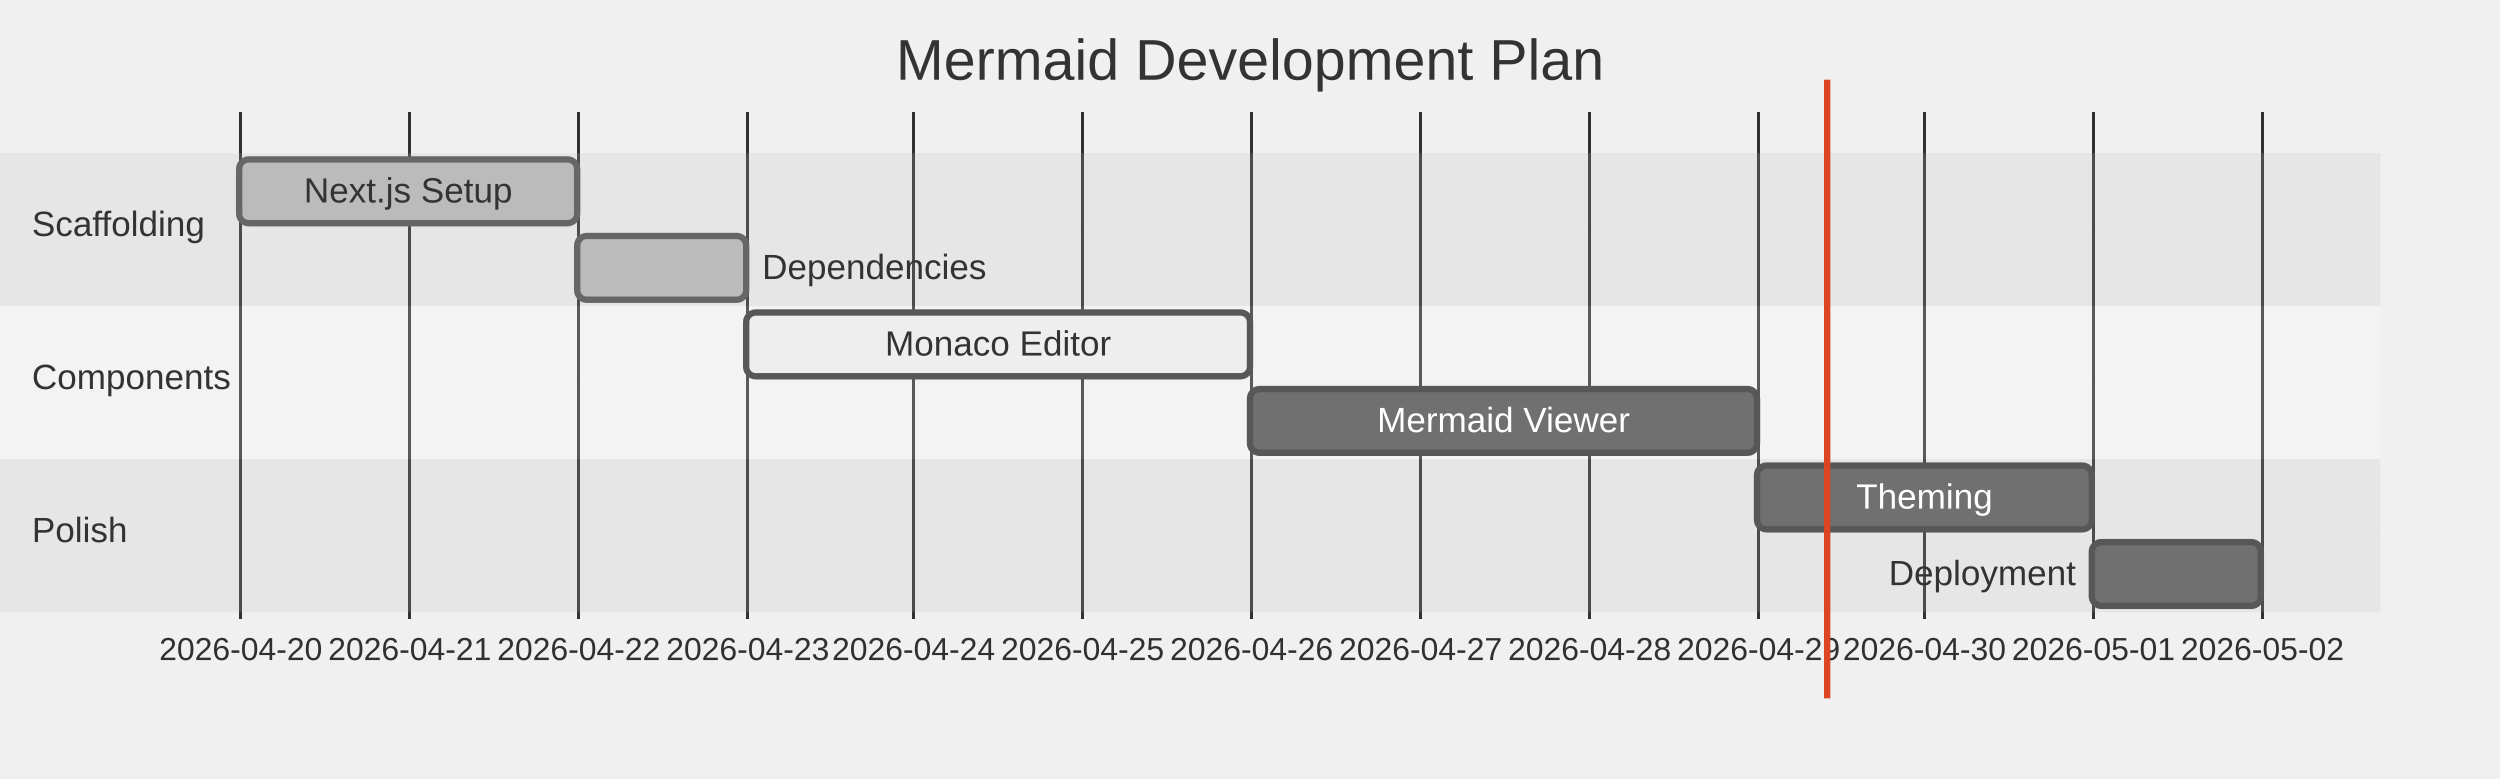
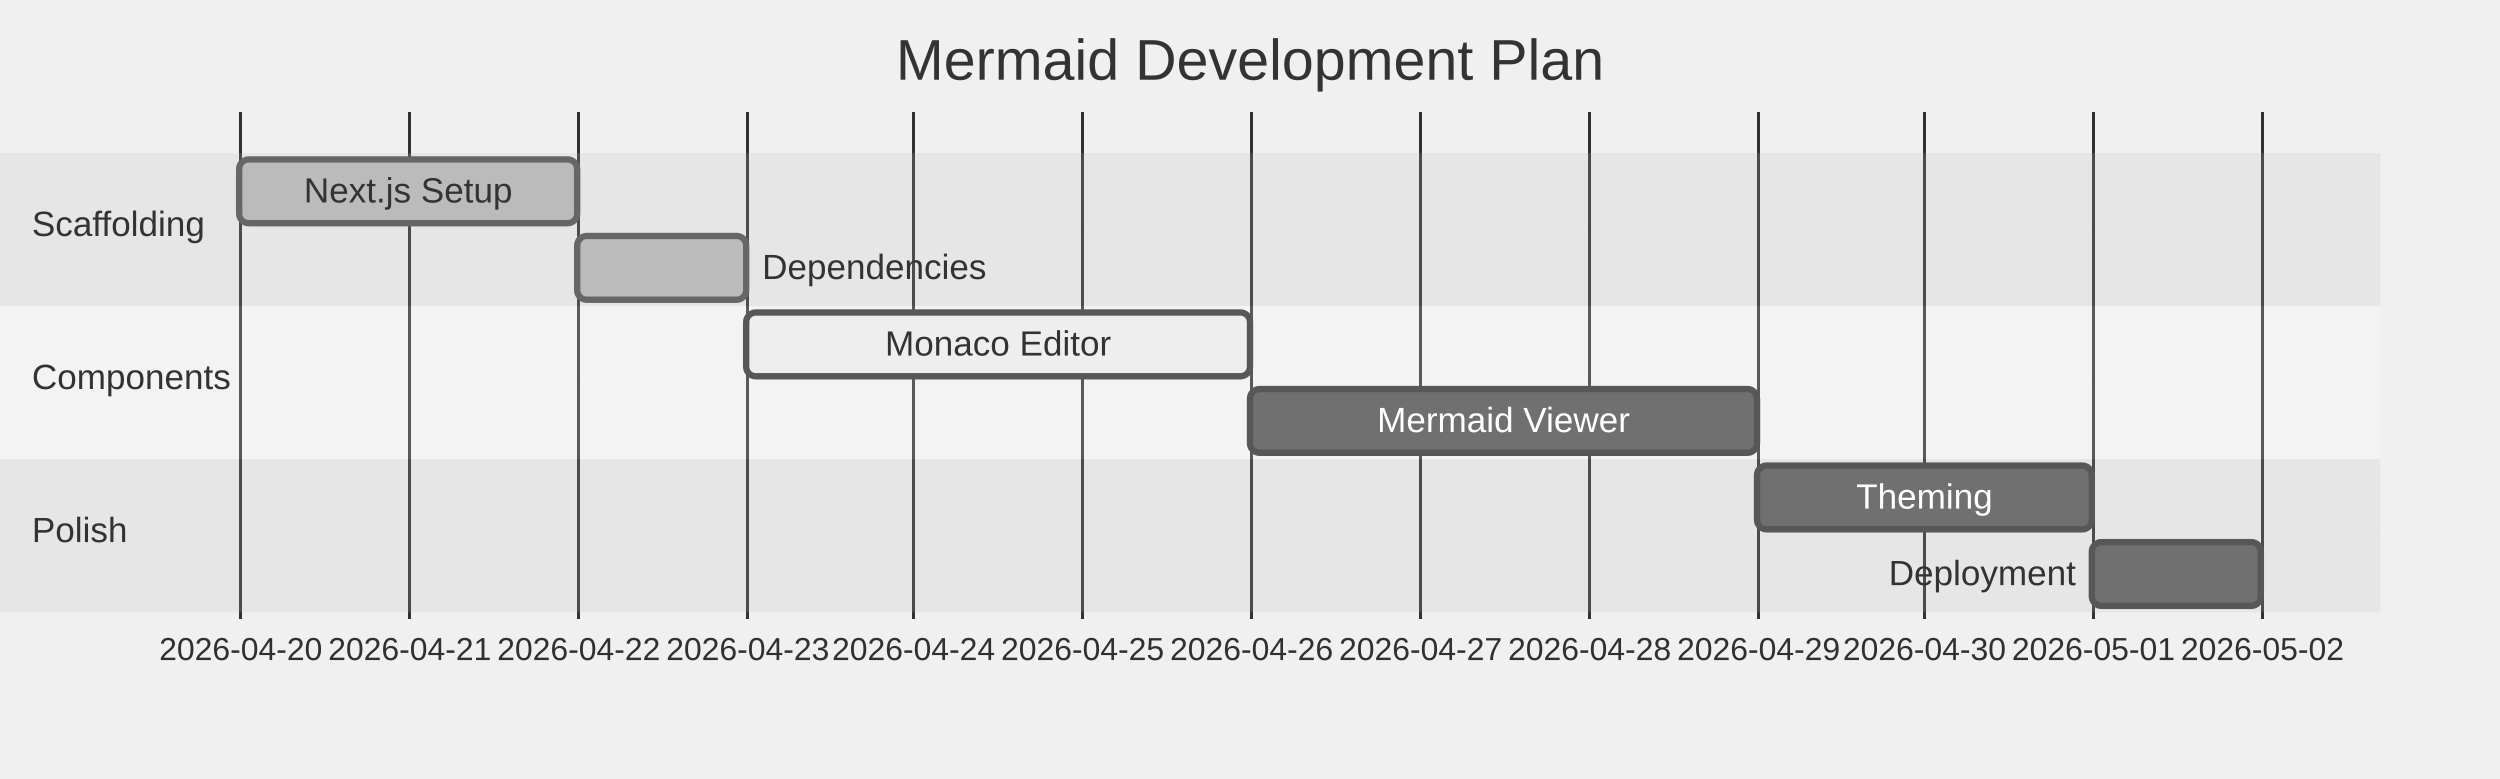
<svg xmlns="http://www.w3.org/2000/svg" id="my-svg" width="100%" viewBox="0 0 784 244" style="max-width: 784px; background-color: transparent;" role="graphics-document document" aria-roledescription="gantt">
  <style>#my-svg{font-family:"trebuchet ms",verdana,arial,sans-serif;font-size:16px;fill:#000000;}@keyframes edge-animation-frame{from{stroke-dashoffset:0;}}@keyframes dash{to{stroke-dashoffset:0;}}#my-svg .edge-animation-slow{stroke-dasharray:9,5!important;stroke-dashoffset:900;animation:dash 50s linear infinite;stroke-linecap:round;}#my-svg .edge-animation-fast{stroke-dasharray:9,5!important;stroke-dashoffset:900;animation:dash 20s linear infinite;stroke-linecap:round;}#my-svg .error-icon{fill:#552222;}#my-svg .error-text{fill:#552222;stroke:#552222;}#my-svg .edge-thickness-normal{stroke-width:1px;}#my-svg .edge-thickness-thick{stroke-width:3.5px;}#my-svg .edge-pattern-solid{stroke-dasharray:0;}#my-svg .edge-thickness-invisible{stroke-width:0;fill:none;}#my-svg .edge-pattern-dashed{stroke-dasharray:3;}#my-svg .edge-pattern-dotted{stroke-dasharray:2;}#my-svg .marker{fill:#666;stroke:#666;}#my-svg .marker.cross{stroke:#666;}#my-svg svg{font-family:"trebuchet ms",verdana,arial,sans-serif;font-size:16px;}#my-svg p{margin:0;}#my-svg .mermaid-main-font{font-family:"trebuchet ms",verdana,arial,sans-serif;}#my-svg .exclude-range{fill:#eeeeee;}#my-svg .section{stroke:none;opacity:0.2;}#my-svg .section0{fill:hsl(0, 0%, 73.922%);}#my-svg .section2{fill:hsl(0, 0%, 73.922%);}#my-svg .section1,#my-svg .section3{fill:white;opacity:0.2;}#my-svg .sectionTitle0{fill:#333;}#my-svg .sectionTitle1{fill:#333;}#my-svg .sectionTitle2{fill:#333;}#my-svg .sectionTitle3{fill:#333;}#my-svg .sectionTitle{text-anchor:start;font-family:"trebuchet ms",verdana,arial,sans-serif;}#my-svg .grid .tick{stroke:hsl(0, 0%, 90%);opacity:0.8;shape-rendering:crispEdges;}#my-svg .grid .tick text{font-family:"trebuchet ms",verdana,arial,sans-serif;fill:#000000;}#my-svg .grid path{stroke-width:0;}#my-svg .today{fill:none;stroke:#d42;stroke-width:2px;}#my-svg .task{stroke-width:2;}#my-svg .taskText{text-anchor:middle;font-family:"trebuchet ms",verdana,arial,sans-serif;}#my-svg .taskTextOutsideRight{fill:#333;text-anchor:start;font-family:"trebuchet ms",verdana,arial,sans-serif;}#my-svg .taskTextOutsideLeft{fill:#333;text-anchor:end;}#my-svg .task.clickable{cursor:pointer;}#my-svg .taskText.clickable{cursor:pointer;fill:#003163!important;font-weight:bold;}#my-svg .taskTextOutsideLeft.clickable{cursor:pointer;fill:#003163!important;font-weight:bold;}#my-svg .taskTextOutsideRight.clickable{cursor:pointer;fill:#003163!important;font-weight:bold;}#my-svg .taskText0,#my-svg .taskText1,#my-svg .taskText2,#my-svg .taskText3{fill:white;}#my-svg .task0,#my-svg .task1,#my-svg .task2,#my-svg .task3{fill:#707070;stroke:hsl(0, 0%, 33.922%);}#my-svg .taskTextOutside0,#my-svg .taskTextOutside2{fill:#333;}#my-svg .taskTextOutside1,#my-svg .taskTextOutside3{fill:#333;}#my-svg .active0,#my-svg .active1,#my-svg .active2,#my-svg .active3{fill:#eee;stroke:hsl(0, 0%, 33.922%);}#my-svg .activeText0,#my-svg .activeText1,#my-svg .activeText2,#my-svg .activeText3{fill:#333!important;}#my-svg .done0,#my-svg .done1,#my-svg .done2,#my-svg .done3{stroke:#666;fill:#bbb;stroke-width:2;}#my-svg .doneText0,#my-svg .doneText1,#my-svg .doneText2,#my-svg .doneText3{fill:#333!important;}#my-svg .doneText0.taskTextOutsideLeft,#my-svg .doneText0.taskTextOutsideRight,#my-svg .doneText1.taskTextOutsideLeft,#my-svg .doneText1.taskTextOutsideRight,#my-svg .doneText2.taskTextOutsideLeft,#my-svg .doneText2.taskTextOutsideRight,#my-svg .doneText3.taskTextOutsideLeft,#my-svg .doneText3.taskTextOutsideRight{fill:#333!important;}#my-svg .crit0,#my-svg .crit1,#my-svg .crit2,#my-svg .crit3{stroke:hsl(10.909, 73.333%, 40%);fill:#d42;stroke-width:2;}#my-svg .activeCrit0,#my-svg .activeCrit1,#my-svg .activeCrit2,#my-svg .activeCrit3{stroke:hsl(10.909, 73.333%, 40%);fill:#eee;stroke-width:2;}#my-svg .doneCrit0,#my-svg .doneCrit1,#my-svg .doneCrit2,#my-svg .doneCrit3{stroke:hsl(10.909, 73.333%, 40%);fill:#bbb;stroke-width:2;cursor:pointer;shape-rendering:crispEdges;}#my-svg .milestone{transform:rotate(45deg) scale(0.8,0.8);}#my-svg .milestoneText{font-style:italic;}#my-svg .doneCritText0,#my-svg .doneCritText1,#my-svg .doneCritText2,#my-svg .doneCritText3{fill:#333!important;}#my-svg .doneCritText0.taskTextOutsideLeft,#my-svg .doneCritText0.taskTextOutsideRight,#my-svg .doneCritText1.taskTextOutsideLeft,#my-svg .doneCritText1.taskTextOutsideRight,#my-svg .doneCritText2.taskTextOutsideLeft,#my-svg .doneCritText2.taskTextOutsideRight,#my-svg .doneCritText3.taskTextOutsideLeft,#my-svg .doneCritText3.taskTextOutsideRight{fill:#333!important;}#my-svg .vert{stroke:#d42;}#my-svg .vertText{font-size:15px;text-anchor:middle;fill:#d42!important;}#my-svg .activeCritText0,#my-svg .activeCritText1,#my-svg .activeCritText2,#my-svg .activeCritText3{fill:#333!important;}#my-svg .titleText{text-anchor:middle;font-size:18px;fill:#333;font-family:"trebuchet ms",verdana,arial,sans-serif;}#my-svg .node .neo-node{stroke:#999;}#my-svg [data-look="neo"].node rect,#my-svg [data-look="neo"].cluster rect,#my-svg [data-look="neo"].node polygon{stroke:url(#my-svg-gradient);filter:drop-shadow( 1px 2px 2px rgba(185,185,185,1));}#my-svg [data-look="neo"].node path{stroke:url(#my-svg-gradient);stroke-width:1px;}#my-svg [data-look="neo"].node .outer-path{filter:drop-shadow( 1px 2px 2px rgba(185,185,185,1));}#my-svg [data-look="neo"].node .neo-line path{stroke:#999;filter:none;}#my-svg [data-look="neo"].node circle{stroke:url(#my-svg-gradient);filter:drop-shadow( 1px 2px 2px rgba(185,185,185,1));}#my-svg [data-look="neo"].node circle .state-start{fill:#000000;}#my-svg [data-look="neo"].icon-shape .icon{fill:url(#my-svg-gradient);filter:drop-shadow( 1px 2px 2px rgba(185,185,185,1));}#my-svg [data-look="neo"].icon-shape .icon-neo path{stroke:url(#my-svg-gradient);filter:drop-shadow( 1px 2px 2px rgba(185,185,185,1));}#my-svg :root{--mermaid-font-family:"trebuchet ms",verdana,arial,sans-serif;}</style>
  <g />
  <g class="grid" transform="translate(75, 194)" fill="none" font-size="10" font-family="sans-serif" text-anchor="middle">
    <path class="domain" stroke="currentColor" d="M0.5,-159V0.5H634.5V-159" />
    <g class="tick" opacity="1" transform="translate(0.5,0)">
      <line stroke="currentColor" y2="-159" />
      <text fill="#000" y="3" dy="1em" stroke="none" font-size="10" style="text-anchor: middle;">2026-04-20</text>
    </g>
    <g class="tick" opacity="1" transform="translate(53.5,0)">
      <line stroke="currentColor" y2="-159" />
      <text fill="#000" y="3" dy="1em" stroke="none" font-size="10" style="text-anchor: middle;">2026-04-21</text>
    </g>
    <g class="tick" opacity="1" transform="translate(106.5,0)">
      <line stroke="currentColor" y2="-159" />
      <text fill="#000" y="3" dy="1em" stroke="none" font-size="10" style="text-anchor: middle;">2026-04-22</text>
    </g>
    <g class="tick" opacity="1" transform="translate(159.5,0)">
      <line stroke="currentColor" y2="-159" />
      <text fill="#000" y="3" dy="1em" stroke="none" font-size="10" style="text-anchor: middle;">2026-04-23</text>
    </g>
    <g class="tick" opacity="1" transform="translate(211.5,0)">
      <line stroke="currentColor" y2="-159" />
      <text fill="#000" y="3" dy="1em" stroke="none" font-size="10" style="text-anchor: middle;">2026-04-24</text>
    </g>
    <g class="tick" opacity="1" transform="translate(264.5,0)">
      <line stroke="currentColor" y2="-159" />
      <text fill="#000" y="3" dy="1em" stroke="none" font-size="10" style="text-anchor: middle;">2026-04-25</text>
    </g>
    <g class="tick" opacity="1" transform="translate(317.5,0)">
      <line stroke="currentColor" y2="-159" />
      <text fill="#000" y="3" dy="1em" stroke="none" font-size="10" style="text-anchor: middle;">2026-04-26</text>
    </g>
    <g class="tick" opacity="1" transform="translate(370.5,0)">
      <line stroke="currentColor" y2="-159" />
      <text fill="#000" y="3" dy="1em" stroke="none" font-size="10" style="text-anchor: middle;">2026-04-27</text>
    </g>
    <g class="tick" opacity="1" transform="translate(423.5,0)">
      <line stroke="currentColor" y2="-159" />
      <text fill="#000" y="3" dy="1em" stroke="none" font-size="10" style="text-anchor: middle;">2026-04-28</text>
    </g>
    <g class="tick" opacity="1" transform="translate(476.5,0)">
      <line stroke="currentColor" y2="-159" />
      <text fill="#000" y="3" dy="1em" stroke="none" font-size="10" style="text-anchor: middle;">2026-04-29</text>
    </g>
    <g class="tick" opacity="1" transform="translate(528.5,0)">
      <line stroke="currentColor" y2="-159" />
      <text fill="#000" y="3" dy="1em" stroke="none" font-size="10" style="text-anchor: middle;">2026-04-30</text>
    </g>
    <g class="tick" opacity="1" transform="translate(581.5,0)">
      <line stroke="currentColor" y2="-159" />
      <text fill="#000" y="3" dy="1em" stroke="none" font-size="10" style="text-anchor: middle;">2026-05-01</text>
    </g>
    <g class="tick" opacity="1" transform="translate(634.5,0)">
      <line stroke="currentColor" y2="-159" />
      <text fill="#000" y="3" dy="1em" stroke="none" font-size="10" style="text-anchor: middle;">2026-05-02</text>
    </g>
  </g>
  <g>
    <rect x="0" y="48" width="746.5" height="24" class="section section0" />
    <rect x="0" y="72" width="746.5" height="24" class="section section0" />
    <rect x="0" y="96" width="746.5" height="24" class="section section1" />
    <rect x="0" y="120" width="746.5" height="24" class="section section1" />
    <rect x="0" y="144" width="746.5" height="24" class="section section2" />
    <rect x="0" y="168" width="746.5" height="24" class="section section2" />
  </g>
  <g>
    <rect id="my-svg-des1" rx="3" ry="3" x="75" y="50" width="106" height="20" transform-origin="128px 60px" class="task done0" />
    <rect id="my-svg-des2" rx="3" ry="3" x="181" y="74" width="53" height="20" transform-origin="207.5px 84px" class="task done0" />
    <rect id="my-svg-des3" rx="3" ry="3" x="234" y="98" width="158" height="20" transform-origin="313px 108px" class="task active1" />
    <rect id="my-svg-des4" rx="3" ry="3" x="392" y="122" width="159" height="20" transform-origin="471.5px 132px" class="task task1" />
    <rect id="my-svg-des5" rx="3" ry="3" x="551" y="146" width="105" height="20" transform-origin="603.5px 156px" class="task task2" />
    <rect id="my-svg-des6" rx="3" ry="3" x="656" y="170" width="53" height="20" transform-origin="682.5px 180px" class="task task2" />
    <text id="my-svg-des1-text" font-size="11" x="128" y="63.5" class="taskText taskText0  doneText0 width-67.392578125">Next.js Setup       </text>
    <text id="my-svg-des2-text" font-size="11" x="239" y="87.5" class="taskTextOutsideRight taskTextOutside0  doneText0 width-68.6044921875">Dependencies        </text>
    <text id="my-svg-des3-text" font-size="11" x="313" y="111.5" class="taskText taskText1 activeText1 width-71.5810546875">Monaco Editor       </text>
    <text id="my-svg-des4-text" font-size="11" x="471.5" y="135.5" class="taskText taskText1  width-81.15234375">Mermaid Viewer      </text>
    <text id="my-svg-des5-text" font-size="11" x="603.5" y="159.5" class="taskText taskText2  width-43.673828125">Theming             </text>
    <text id="my-svg-des6-text" font-size="11" x="651" y="183.5" class="taskTextOutsideLeft taskTextOutside2">Deployment          </text>
  </g>
  <g>
    <text dy="0em" x="10" y="74" font-size="11" class="sectionTitle sectionTitle0">
      <tspan alignment-baseline="central" x="10">Scaffolding</tspan>
    </text>
    <text dy="0em" x="10" y="122" font-size="11" class="sectionTitle sectionTitle1">
      <tspan alignment-baseline="central" x="10">Components</tspan>
    </text>
    <text dy="0em" x="10" y="170" font-size="11" class="sectionTitle sectionTitle2">
      <tspan alignment-baseline="central" x="10">Polish</tspan>
    </text>
  </g>
  <g class="today">
-     <line x1="573" x2="573" y1="25" y2="219" class="today" />
+     <line x1="1686" x2="1686" y1="25" y2="219" class="today" />
  </g>
  <text x="392" y="25" class="titleText">Mermaid Development Plan</text>
</svg>
